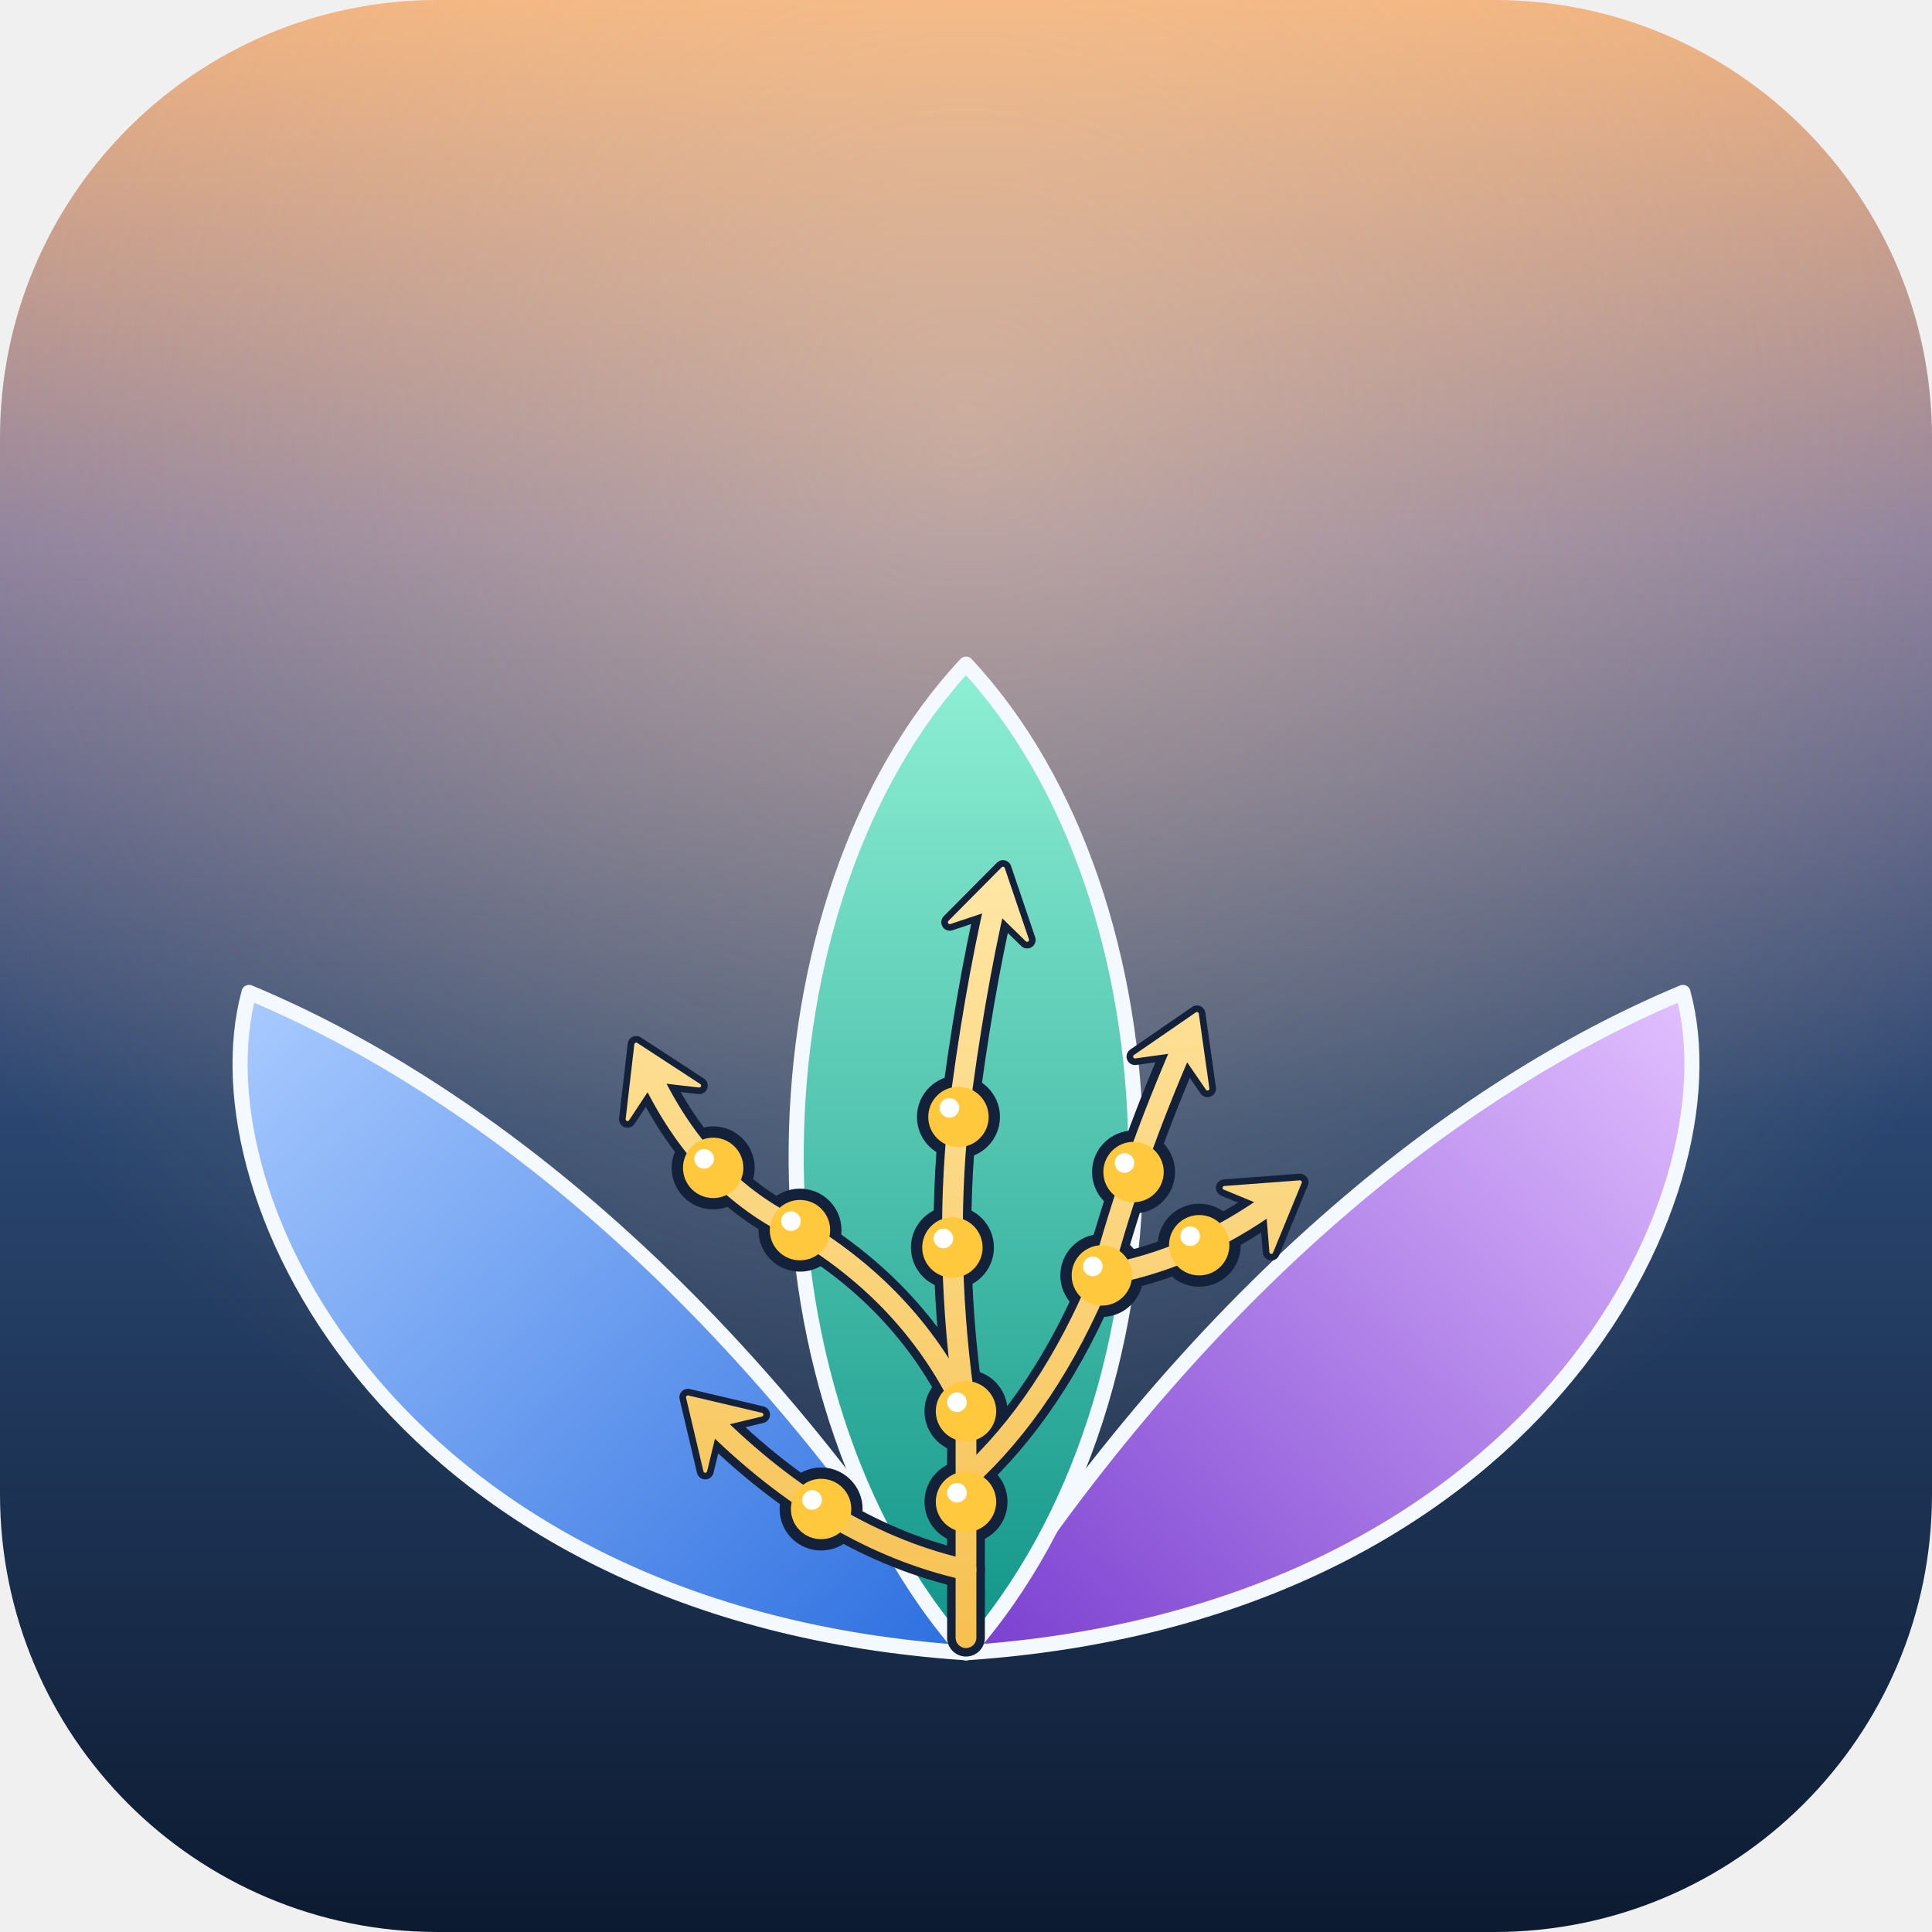
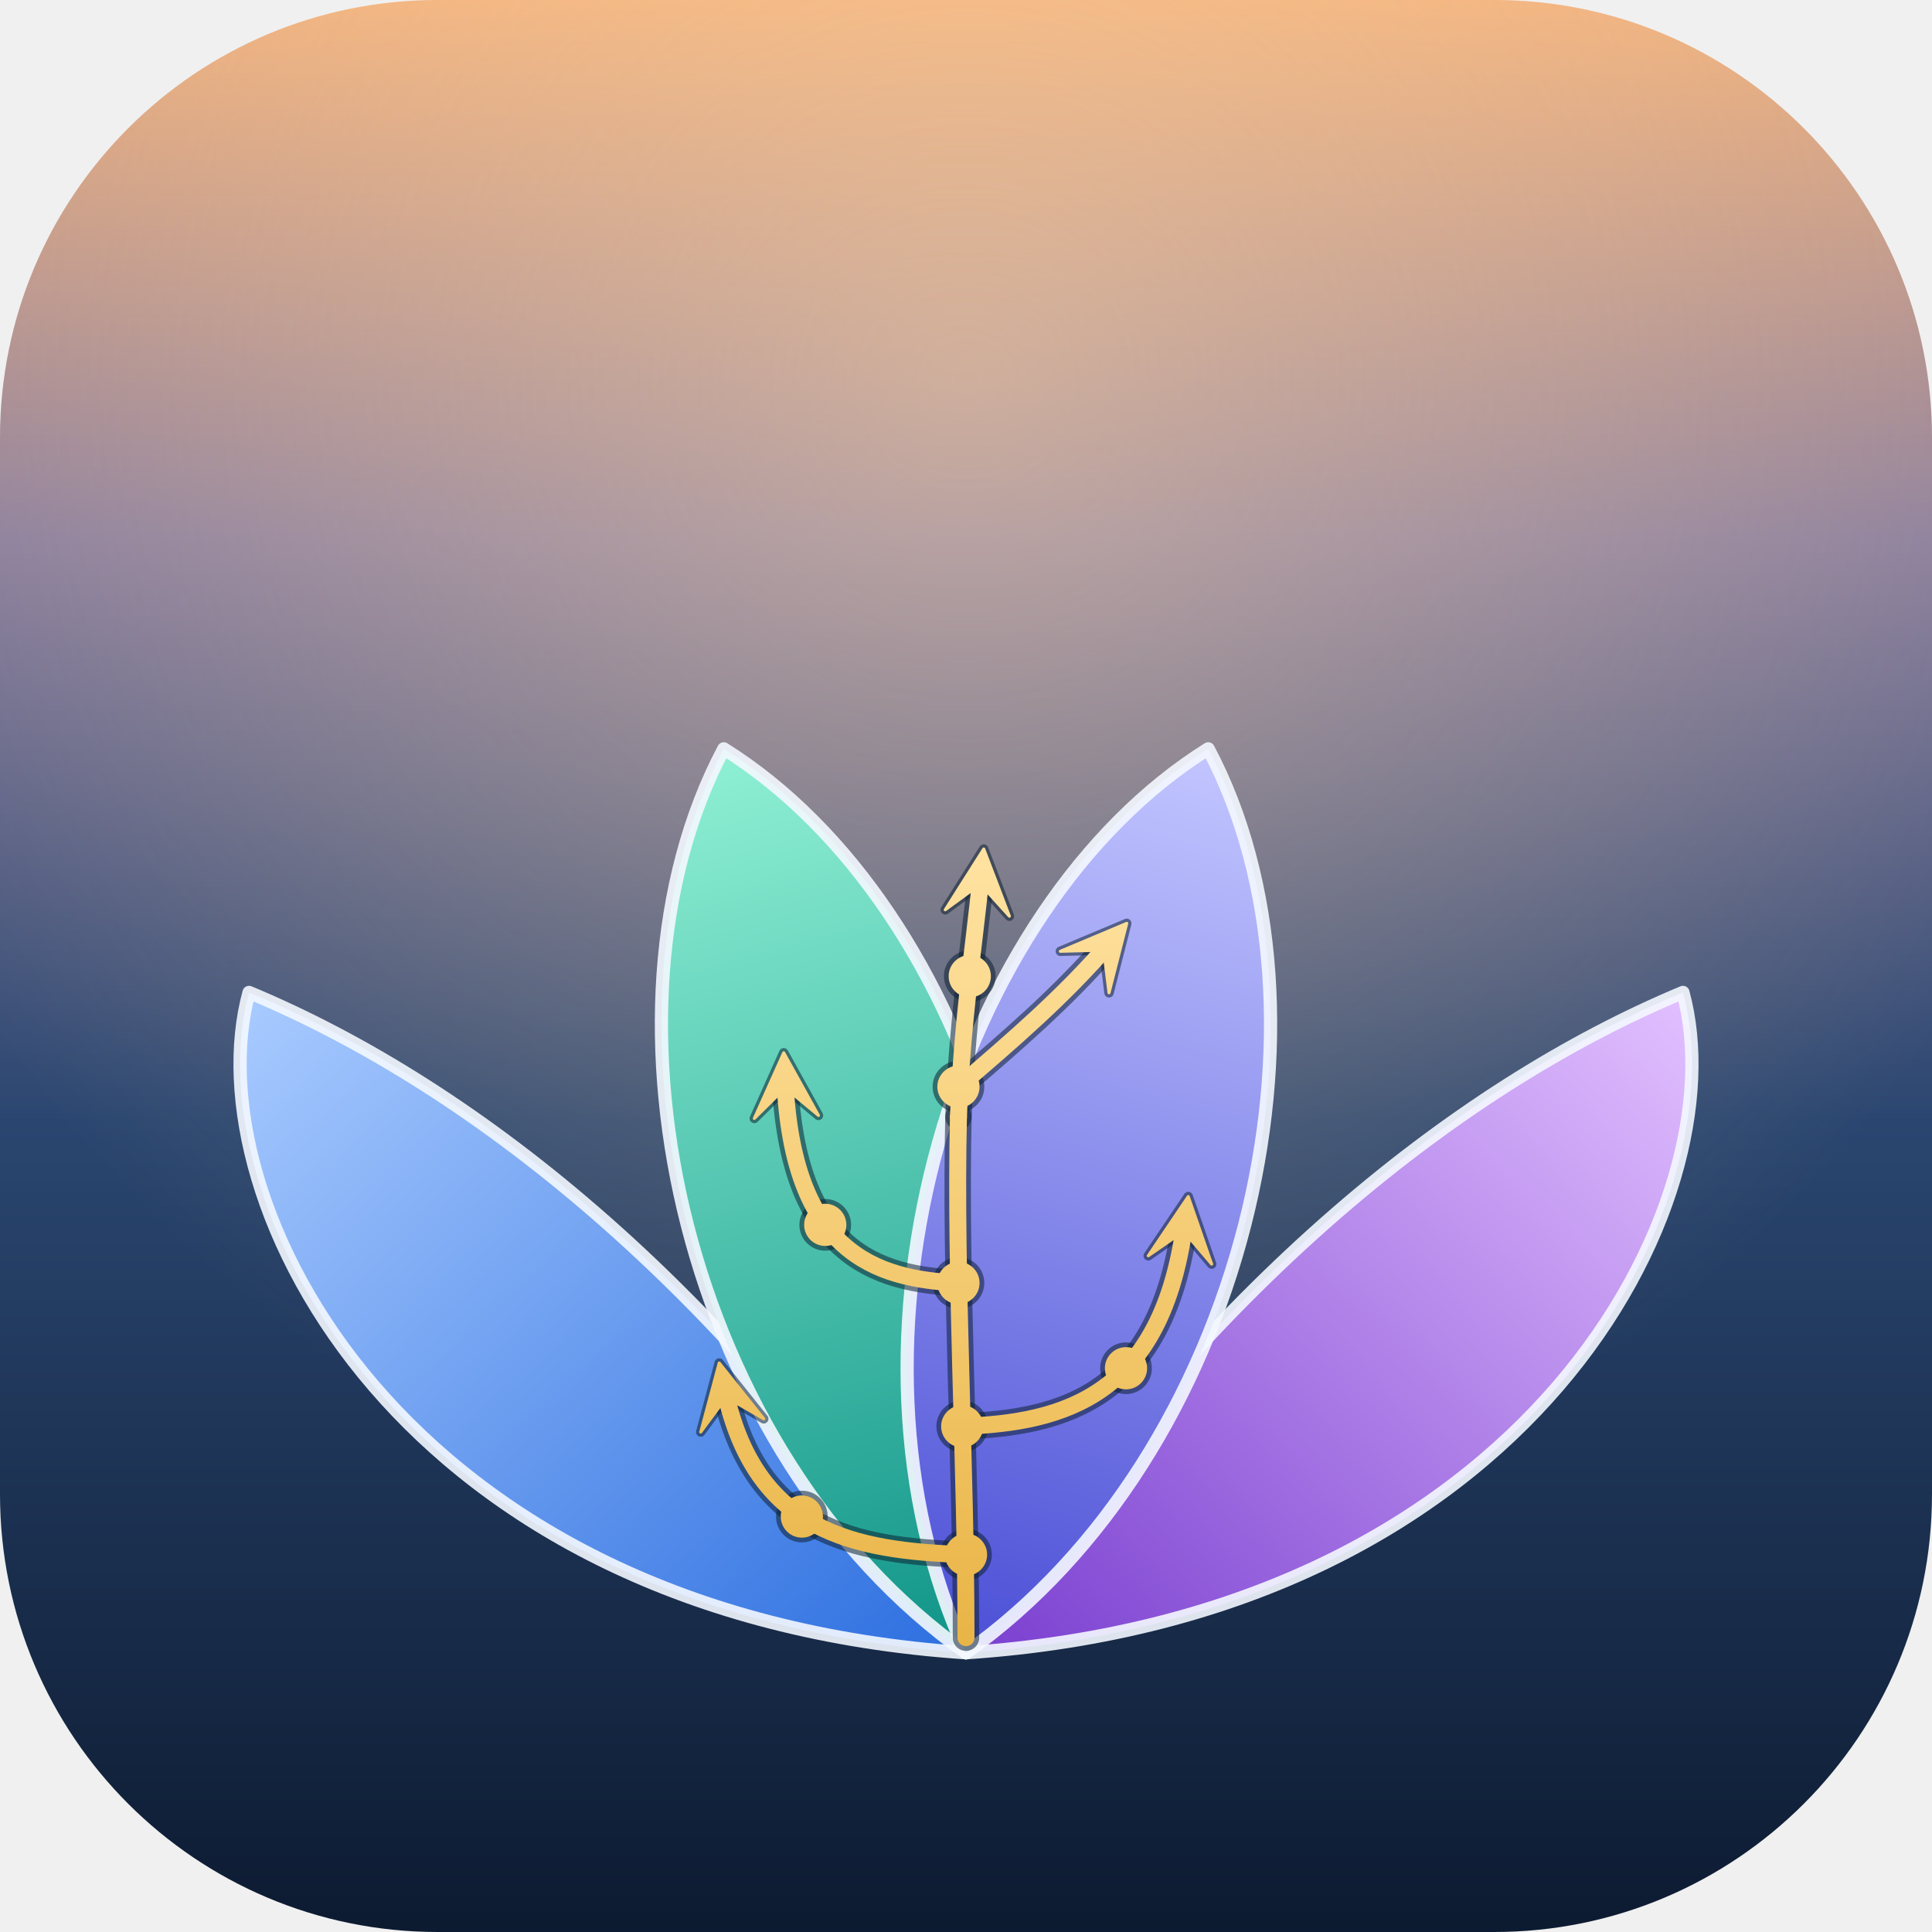
<svg xmlns="http://www.w3.org/2000/svg" viewBox="0 0 512 512">
  <defs>
    <linearGradient id="lg-bg" x1="0" y1="0" x2="0" y2="1">
      <stop offset="0" stop-color="#f2b07a" />
      <stop offset="0.28" stop-color="#8a7e9e" />
      <stop offset="0.58" stop-color="#2a4670" />
      <stop offset="1" stop-color="#0c1a30" />
    </linearGradient>
    <linearGradient id="lg-m" x1="0" y1="1" x2="0" y2="0">
      <stop offset="0" stop-color="#0f9488" />
      <stop offset="1" stop-color="#8ff0d4" />
    </linearGradient>
+     <linearGradient id="lg-n" x1="0" y1="1" x2="0" y2="0">
+       <stop offset="0" stop-color="#4b4fd6" />
+       <stop offset="1" stop-color="#c3c6ff" />
+     </linearGradient>
    <linearGradient id="lg-l" x1="1" y1="1" x2="0" y2="0">
      <stop offset="0" stop-color="#2d6fe0" />
      <stop offset="1" stop-color="#a9cbff" />
    </linearGradient>
    <linearGradient id="lg-r" x1="0" y1="1" x2="1" y2="0">
      <stop offset="0" stop-color="#7a3fd0" />
      <stop offset="1" stop-color="#e2c0ff" />
    </linearGradient>
    <linearGradient id="lg-gold" gradientUnits="userSpaceOnUse" x1="0" y1="0" x2="0" y2="-210">
-       <stop offset="0" stop-color="#f6c04f" />
-       <stop offset="1" stop-color="#ffe7a6" />
+       <stop offset="0" stop-color="#e9b445" />
+       <stop offset="1" stop-color="#ffe2a0" />
    </linearGradient>
-     <radialGradient id="lg-glow" cx="0.5" cy="0.22" r="0.6">
+     <radialGradient id="lg-glow" cx="0.5" cy="0.2" r="0.6">
      <stop offset="0" stop-color="#ffd9a8" stop-opacity=".45" />
      <stop offset="1" stop-color="#ffd9a8" stop-opacity="0" />
    </radialGradient>
  </defs>
  <rect width="512" height="512" rx="116" fill="url(#lg-bg)" />
  <rect width="512" height="512" rx="116" fill="url(#lg-glow)" />
  <g transform="translate(256 438)">
-     <path d="M0 0 C-150 -10 -205 -120 -190 -175 C-130 -150 -60 -95 0 0Z" fill="url(#lg-l)" stroke="#f4f8ff" stroke-width="4" stroke-linejoin="round" />
-     <path d="M0 0 C150 -10 205 -120 190 -175 C130 -150 60 -95 0 0Z" fill="url(#lg-r)" stroke="#f4f8ff" stroke-width="4" stroke-linejoin="round" />
-     <path d="M0 0 C-62 -70 -58 -200 0 -262 C58 -200 62 -70 0 0Z" fill="url(#lg-m)" stroke="#f4f8ff" stroke-width="4" stroke-linejoin="round" />
-     <g stroke="#13213a" stroke-linecap="round" stroke-linejoin="round">
-       <g fill="none" stroke-width="10">
-         <path d="M0.0 -4.0 Q0.0 -34.0 0.0 -64.0" />
-         <path d="M0.0 -64.0 Q-6.0 -104.0 -2.0 -142.0" />
-         <path d="M-2.0 -142.0 Q2.0 -174.0 8.0 -200.0" />
-         <path d="M0.0 -64.0 Q-14.0 -94.0 -44.0 -112.0" />
-         <path d="M-44.0 -112.0 Q-70.0 -124.0 -84.0 -154.0" />
-         <path d="M0.0 -46.0 Q22.0 -66.0 36.0 -100.0" />
-         <path d="M36.0 -100.0 Q44.0 -130.0 58.0 -162.0" />
-         <path d="M36.0 -100.0 Q60.0 -104.0 82.0 -120.0" />
-         <path d="M0.0 -22.0 Q-36.0 -30.0 -68.0 -62.0" />
+     <path d="M0 0 C-150 -10 -205 -120 -190 -175 C-130 -150 -60 -95 0 0Z" fill="url(#lg-l)" stroke="#f4f8ff" stroke-opacity=".9" stroke-width="3.5" stroke-linejoin="round" />
+     <path d="M0 0 C150 -10 205 -120 190 -175 C130 -150 60 -95 0 0Z" fill="url(#lg-r)" stroke="#f4f8ff" stroke-opacity=".9" stroke-width="3.5" stroke-linejoin="round" />
+     <path d="M0 0 C-58 -70 -54 -190 0 -248 C54 -190 58 -70 0 0Z" transform="rotate(-15)" fill="url(#lg-m)" stroke="#f4f8ff" stroke-opacity=".9" stroke-width="3.5" stroke-linejoin="round" />
+     <path d="M0 0 C-58 -70 -54 -190 0 -248 C54 -190 58 -70 0 0Z" transform="rotate(15)" fill="url(#lg-n)" stroke="#f4f8ff" stroke-opacity=".9" stroke-width="3.5" stroke-linejoin="round" />
+     <g stroke="#0d2233" stroke-opacity=".55" stroke-linecap="round" stroke-linejoin="round">
+       <g fill="none" stroke-width="7">
+         <path d="M0.0 -4.0 C0.0 -50.0 -3.0 -100.0 -2.0 -142.0" />
+         <path d="M-2.0 -142.0 C-1.0 -168.0 2.0 -186.0 4.0 -206.0" />
+         <path d="M0.0 -26.0 C-30.0 -27.0 -56.0 -32.0 -64.0 -70.0" />
+         <path d="M-1.0 -60.0 C26.0 -61.0 52.0 -68.0 58.0 -114.0" />
+         <path d="M-2.0 -98.0 C-24.0 -99.0 -46.0 -106.0 -48.0 -152.0" />
+         <path d="M-2.0 -150.0 C12.0 -162.0 26.0 -174.0 38.0 -188.0" />
      </g>
-       <g fill="#13213a" stroke-width="4.5">
-         <path d="M9.8 -207.8 L16.2 -188.9 L7.4 -197.5 L-4.3 -193.6Z" />
-         <path d="M-87.4 -161.2 L-70.7 -150.3 L-82.9 -151.7 L-89.7 -141.4Z" />
-         <path d="M61.2 -169.3 L64.0 -149.5 L57.0 -159.7 L44.8 -158.0Z" />
-         <path d="M88.5 -124.7 L80.9 -106.2 L79.9 -118.5 L68.5 -123.2Z" />
-         <path d="M-73.7 -67.7 L-54.2 -63.1 L-66.2 -60.2 L-69.1 -48.2Z" />
-       </g>
-       <g fill="#13213a" stroke-width="6">
-         <circle cx="0.0" cy="-40.0" r="8" />
-         <circle cx="0.0" cy="-64.0" r="8" />
-         <circle cx="-3.6" cy="-107.4" r="8" />
-         <circle cx="-2.0" cy="-142.0" r="8" />
-         <circle cx="-44.0" cy="-112.0" r="8" />
-         <circle cx="-67.0" cy="-128.5" r="8" />
-         <circle cx="36.0" cy="-100.0" r="8" />
-         <circle cx="44.4" cy="-127.4" r="8" />
-         <circle cx="-38.4" cy="-38.1" r="8" />
-         <circle cx="61.8" cy="-108.0" r="8" />
+       <g fill="#0d2233" fill-opacity=".55" stroke-width="2.5">
+         <path d="M4.7 -213.0 L11.5 -195.2 L3.8 -203.7 L-5.5 -196.9Z" />
+         <path d="M-65.4 -76.8 L-53.6 -62.0 L-63.5 -67.7 L-70.3 -58.5Z" />
+         <path d="M58.9 -120.9 L65.1 -103.0 L57.7 -111.7 L48.3 -105.2Z" />
+         <path d="M-48.3 -159.0 L-39.1 -142.4 L-47.9 -149.7 L-56.1 -141.6Z" />
+         <path d="M42.6 -193.3 L37.9 -174.9 L36.5 -186.2 L25.0 -185.9Z" />
+         <circle cx="0.0" cy="-26.0" r="5.6" />
+         <circle cx="-43.5" cy="-36.1" r="5.6" />
+         <circle cx="-1.0" cy="-60.0" r="5.6" />
+         <circle cx="42.4" cy="-75.4" r="5.6" />
+         <circle cx="-2.0" cy="-98.0" r="5.6" />
+         <circle cx="-37.3" cy="-113.4" r="5.6" />
+         <circle cx="-2.0" cy="-150.0" r="5.6" />
+         <circle cx="1.0" cy="-179.3" r="5.6" />
      </g>
    </g>
    <g stroke="url(#lg-gold)" fill="url(#lg-gold)" stroke-linecap="round" stroke-linejoin="round">
-       <g fill="none" stroke-width="5.5">
-         <path d="M0.0 -4.0 Q0.0 -34.0 0.0 -64.0" />
-         <path d="M0.0 -64.0 Q-6.0 -104.0 -2.0 -142.0" />
-         <path d="M-2.0 -142.0 Q2.0 -174.0 8.0 -200.0" />
-         <path d="M0.0 -64.0 Q-14.0 -94.0 -44.0 -112.0" />
-         <path d="M-44.0 -112.0 Q-70.0 -124.0 -84.0 -154.0" />
-         <path d="M0.0 -46.0 Q22.0 -66.0 36.0 -100.0" />
-         <path d="M36.0 -100.0 Q44.0 -130.0 58.0 -162.0" />
-         <path d="M36.0 -100.0 Q60.0 -104.0 82.0 -120.0" />
-         <path d="M0.0 -22.0 Q-36.0 -30.0 -68.0 -62.0" />
+       <g fill="none" stroke-width="4.5">
+         <path d="M0.0 -4.0 C0.0 -50.0 -3.0 -100.0 -2.0 -142.0" />
+         <path d="M-2.0 -142.0 C-1.0 -168.0 2.0 -186.0 4.0 -206.0" />
+         <path d="M0.0 -26.0 C-30.0 -27.0 -56.0 -32.0 -64.0 -70.0" />
+         <path d="M-1.0 -60.0 C26.0 -61.0 52.0 -68.0 58.0 -114.0" />
+         <path d="M-2.0 -98.0 C-24.0 -99.0 -46.0 -106.0 -48.0 -152.0" />
+         <path d="M-2.0 -150.0 C12.0 -162.0 26.0 -174.0 38.0 -188.0" />
      </g>
-       <g stroke-width="1">
-         <path d="M9.8 -207.8 L16.2 -188.9 L7.4 -197.5 L-4.3 -193.6Z" />
-         <path d="M-87.4 -161.2 L-70.7 -150.3 L-82.9 -151.7 L-89.7 -141.4Z" />
-         <path d="M61.2 -169.3 L64.0 -149.5 L57.0 -159.7 L44.8 -158.0Z" />
-         <path d="M88.5 -124.7 L80.9 -106.2 L79.9 -118.5 L68.5 -123.2Z" />
-         <path d="M-73.7 -67.7 L-54.2 -63.1 L-66.2 -60.2 L-69.1 -48.2Z" />
+       <g stroke-width=".8">
+         <path d="M4.7 -213.0 L11.5 -195.2 L3.8 -203.7 L-5.5 -196.9Z" />
+         <path d="M-65.4 -76.8 L-53.6 -62.0 L-63.5 -67.7 L-70.3 -58.5Z" />
+         <path d="M58.9 -120.9 L65.1 -103.0 L57.7 -111.7 L48.3 -105.2Z" />
+         <path d="M-48.3 -159.0 L-39.1 -142.4 L-47.9 -149.7 L-56.1 -141.6Z" />
+         <path d="M42.6 -193.3 L37.9 -174.9 L36.5 -186.2 L25.0 -185.9Z" />
      </g>
-       <g stroke="none" fill="#ffc83d">
-         <circle cx="0.0" cy="-40.0" r="8" />
-         <circle cx="0.0" cy="-64.0" r="8" />
-         <circle cx="-3.6" cy="-107.4" r="8" />
-         <circle cx="-2.0" cy="-142.0" r="8" />
-         <circle cx="-44.0" cy="-112.0" r="8" />
-         <circle cx="-67.0" cy="-128.5" r="8" />
-         <circle cx="36.0" cy="-100.0" r="8" />
-         <circle cx="44.4" cy="-127.4" r="8" />
-         <circle cx="-38.4" cy="-38.1" r="8" />
-         <circle cx="61.8" cy="-108.0" r="8" />
-       </g>
-       <g stroke="none" fill="#ffffff">
-         <circle cx="-2.4" cy="-42.4" r="2.6" />
-         <circle cx="-2.4" cy="-66.4" r="2.6" />
-         <circle cx="-6.0" cy="-109.8" r="2.6" />
-         <circle cx="-4.4" cy="-144.4" r="2.6" />
-         <circle cx="-46.4" cy="-114.4" r="2.6" />
-         <circle cx="-69.4" cy="-130.9" r="2.6" />
-         <circle cx="33.6" cy="-102.4" r="2.6" />
-         <circle cx="42.0" cy="-129.8" r="2.6" />
-         <circle cx="-40.8" cy="-40.5" r="2.6" />
-         <circle cx="59.4" cy="-110.4" r="2.6" />
+       <g stroke="none">
+         <circle cx="0.0" cy="-26.0" r="5.6" />
+         <circle cx="-43.5" cy="-36.1" r="5.6" />
+         <circle cx="-1.0" cy="-60.0" r="5.6" />
+         <circle cx="42.4" cy="-75.4" r="5.6" />
+         <circle cx="-2.0" cy="-98.0" r="5.6" />
+         <circle cx="-37.3" cy="-113.4" r="5.6" />
+         <circle cx="-2.0" cy="-150.0" r="5.6" />
+         <circle cx="1.0" cy="-179.3" r="5.6" />
      </g>
    </g>
  </g>
</svg>
